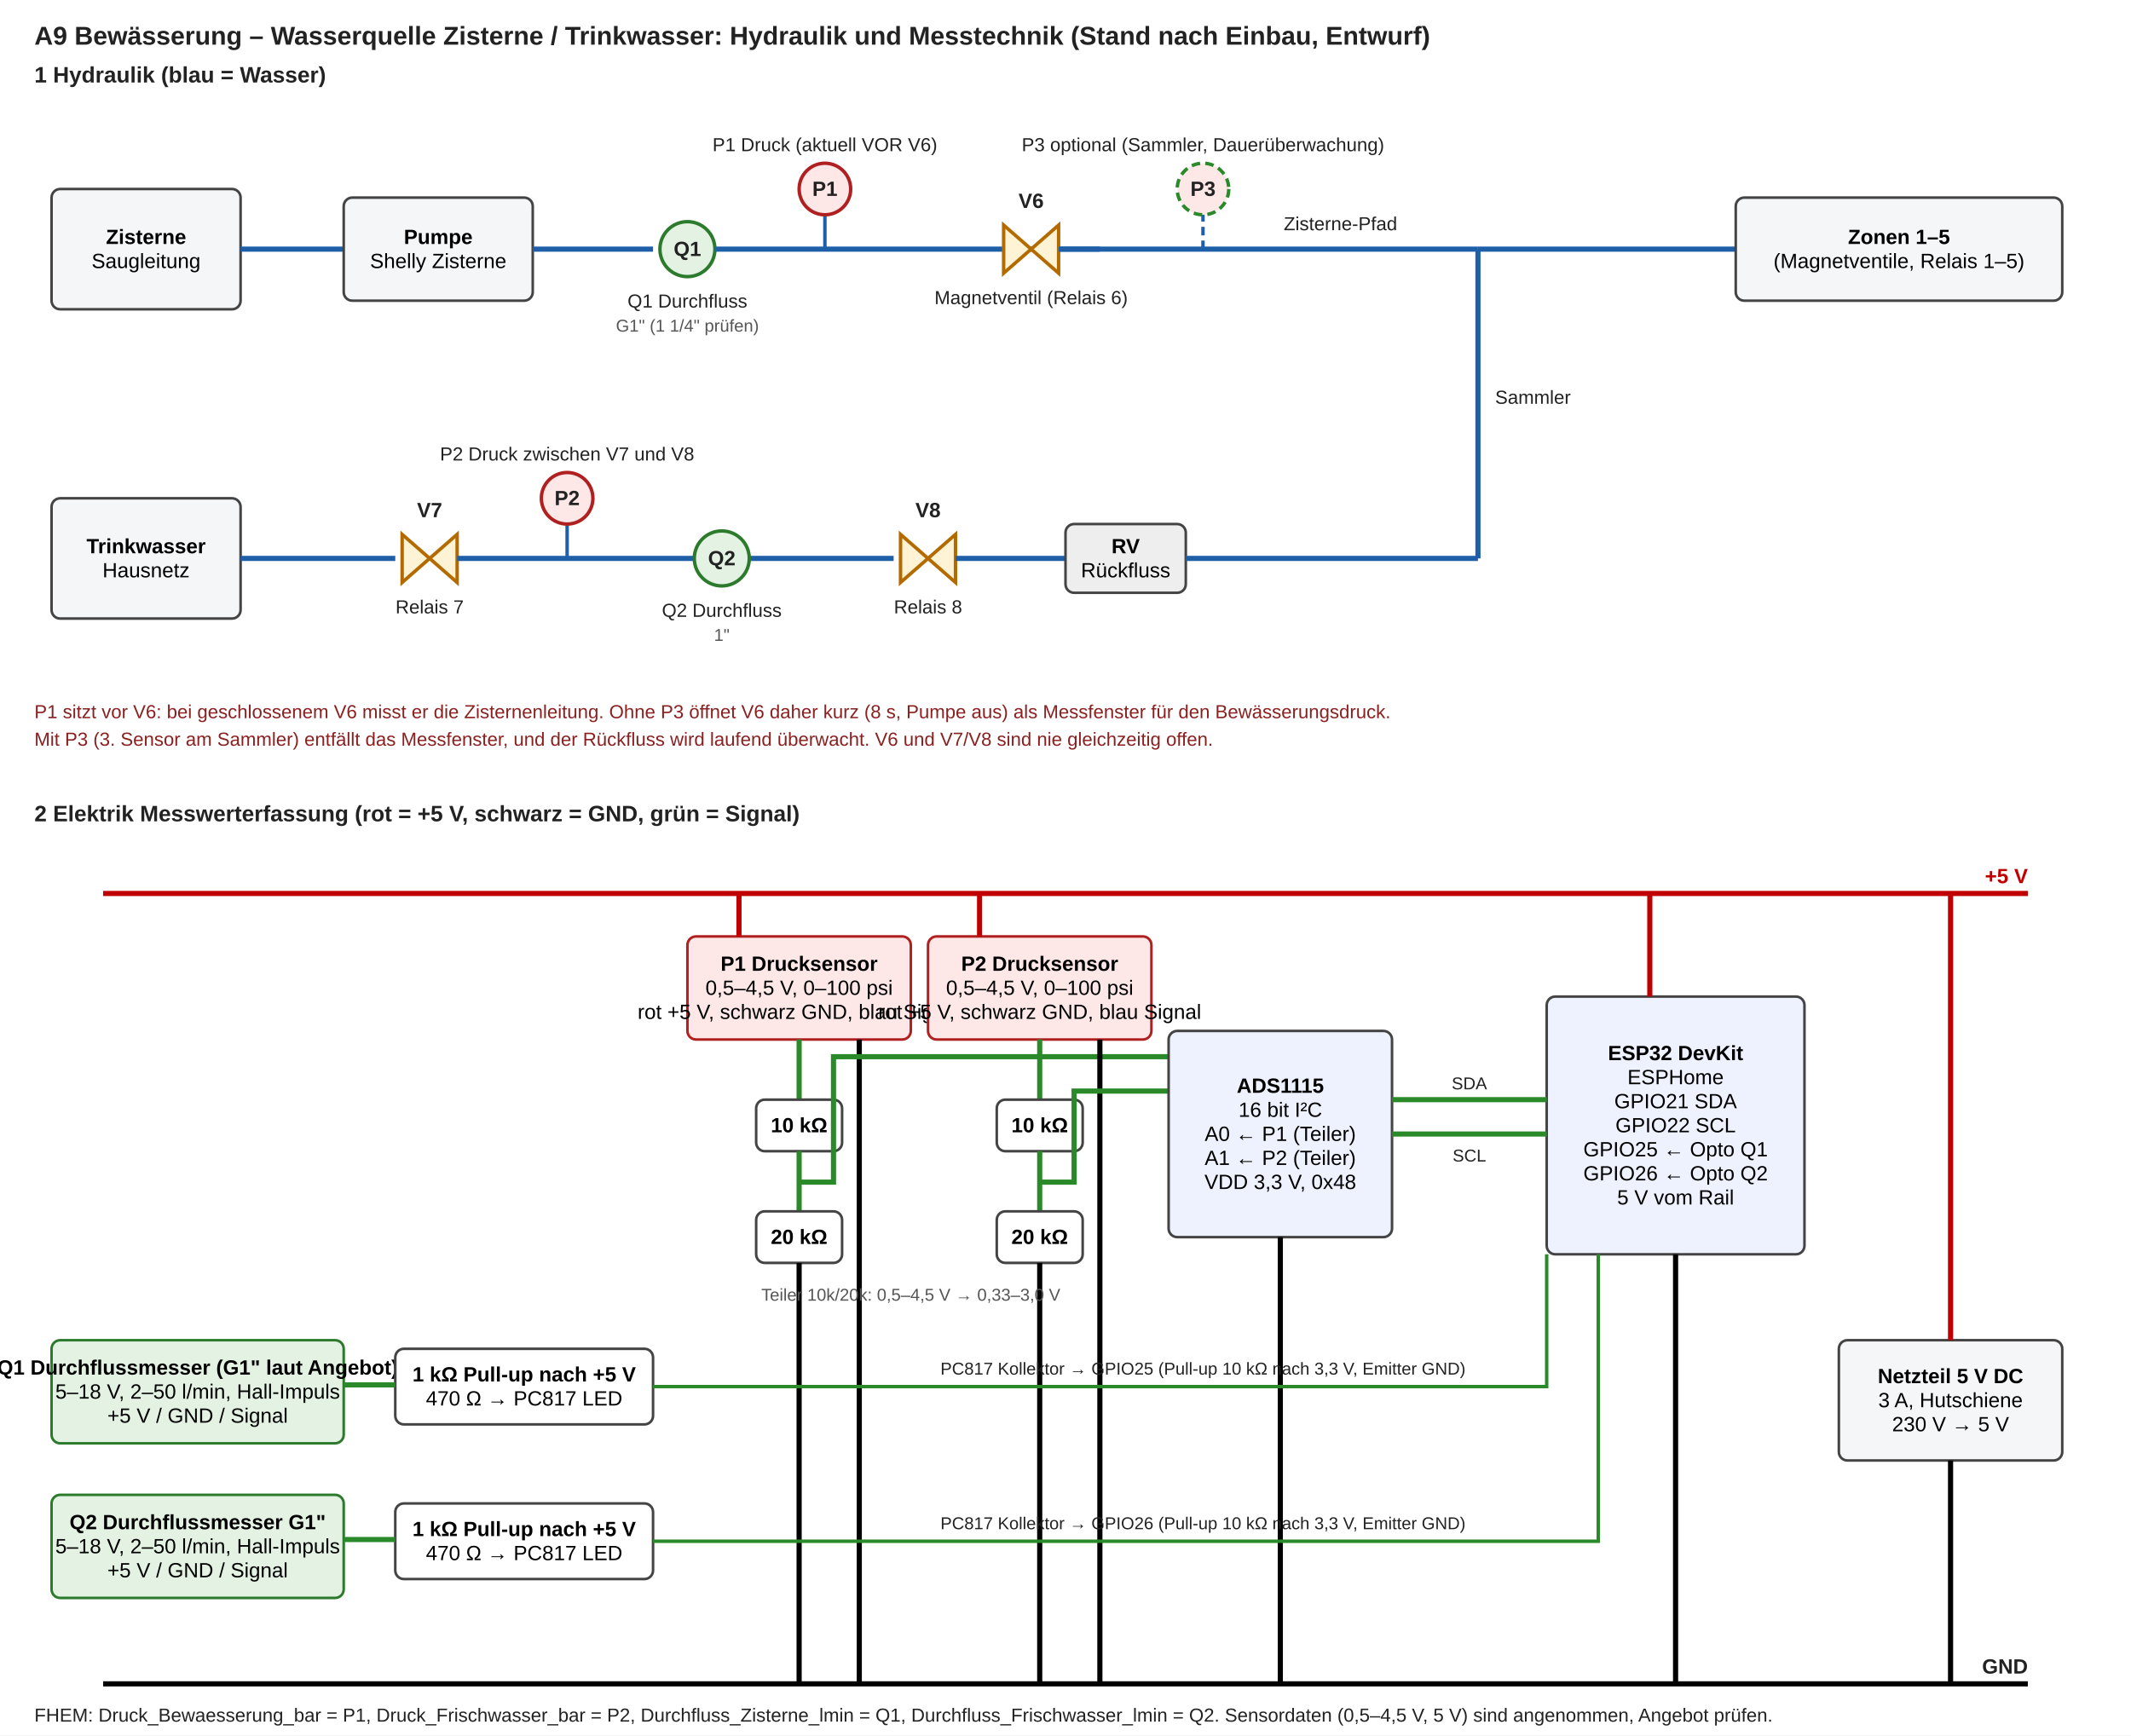
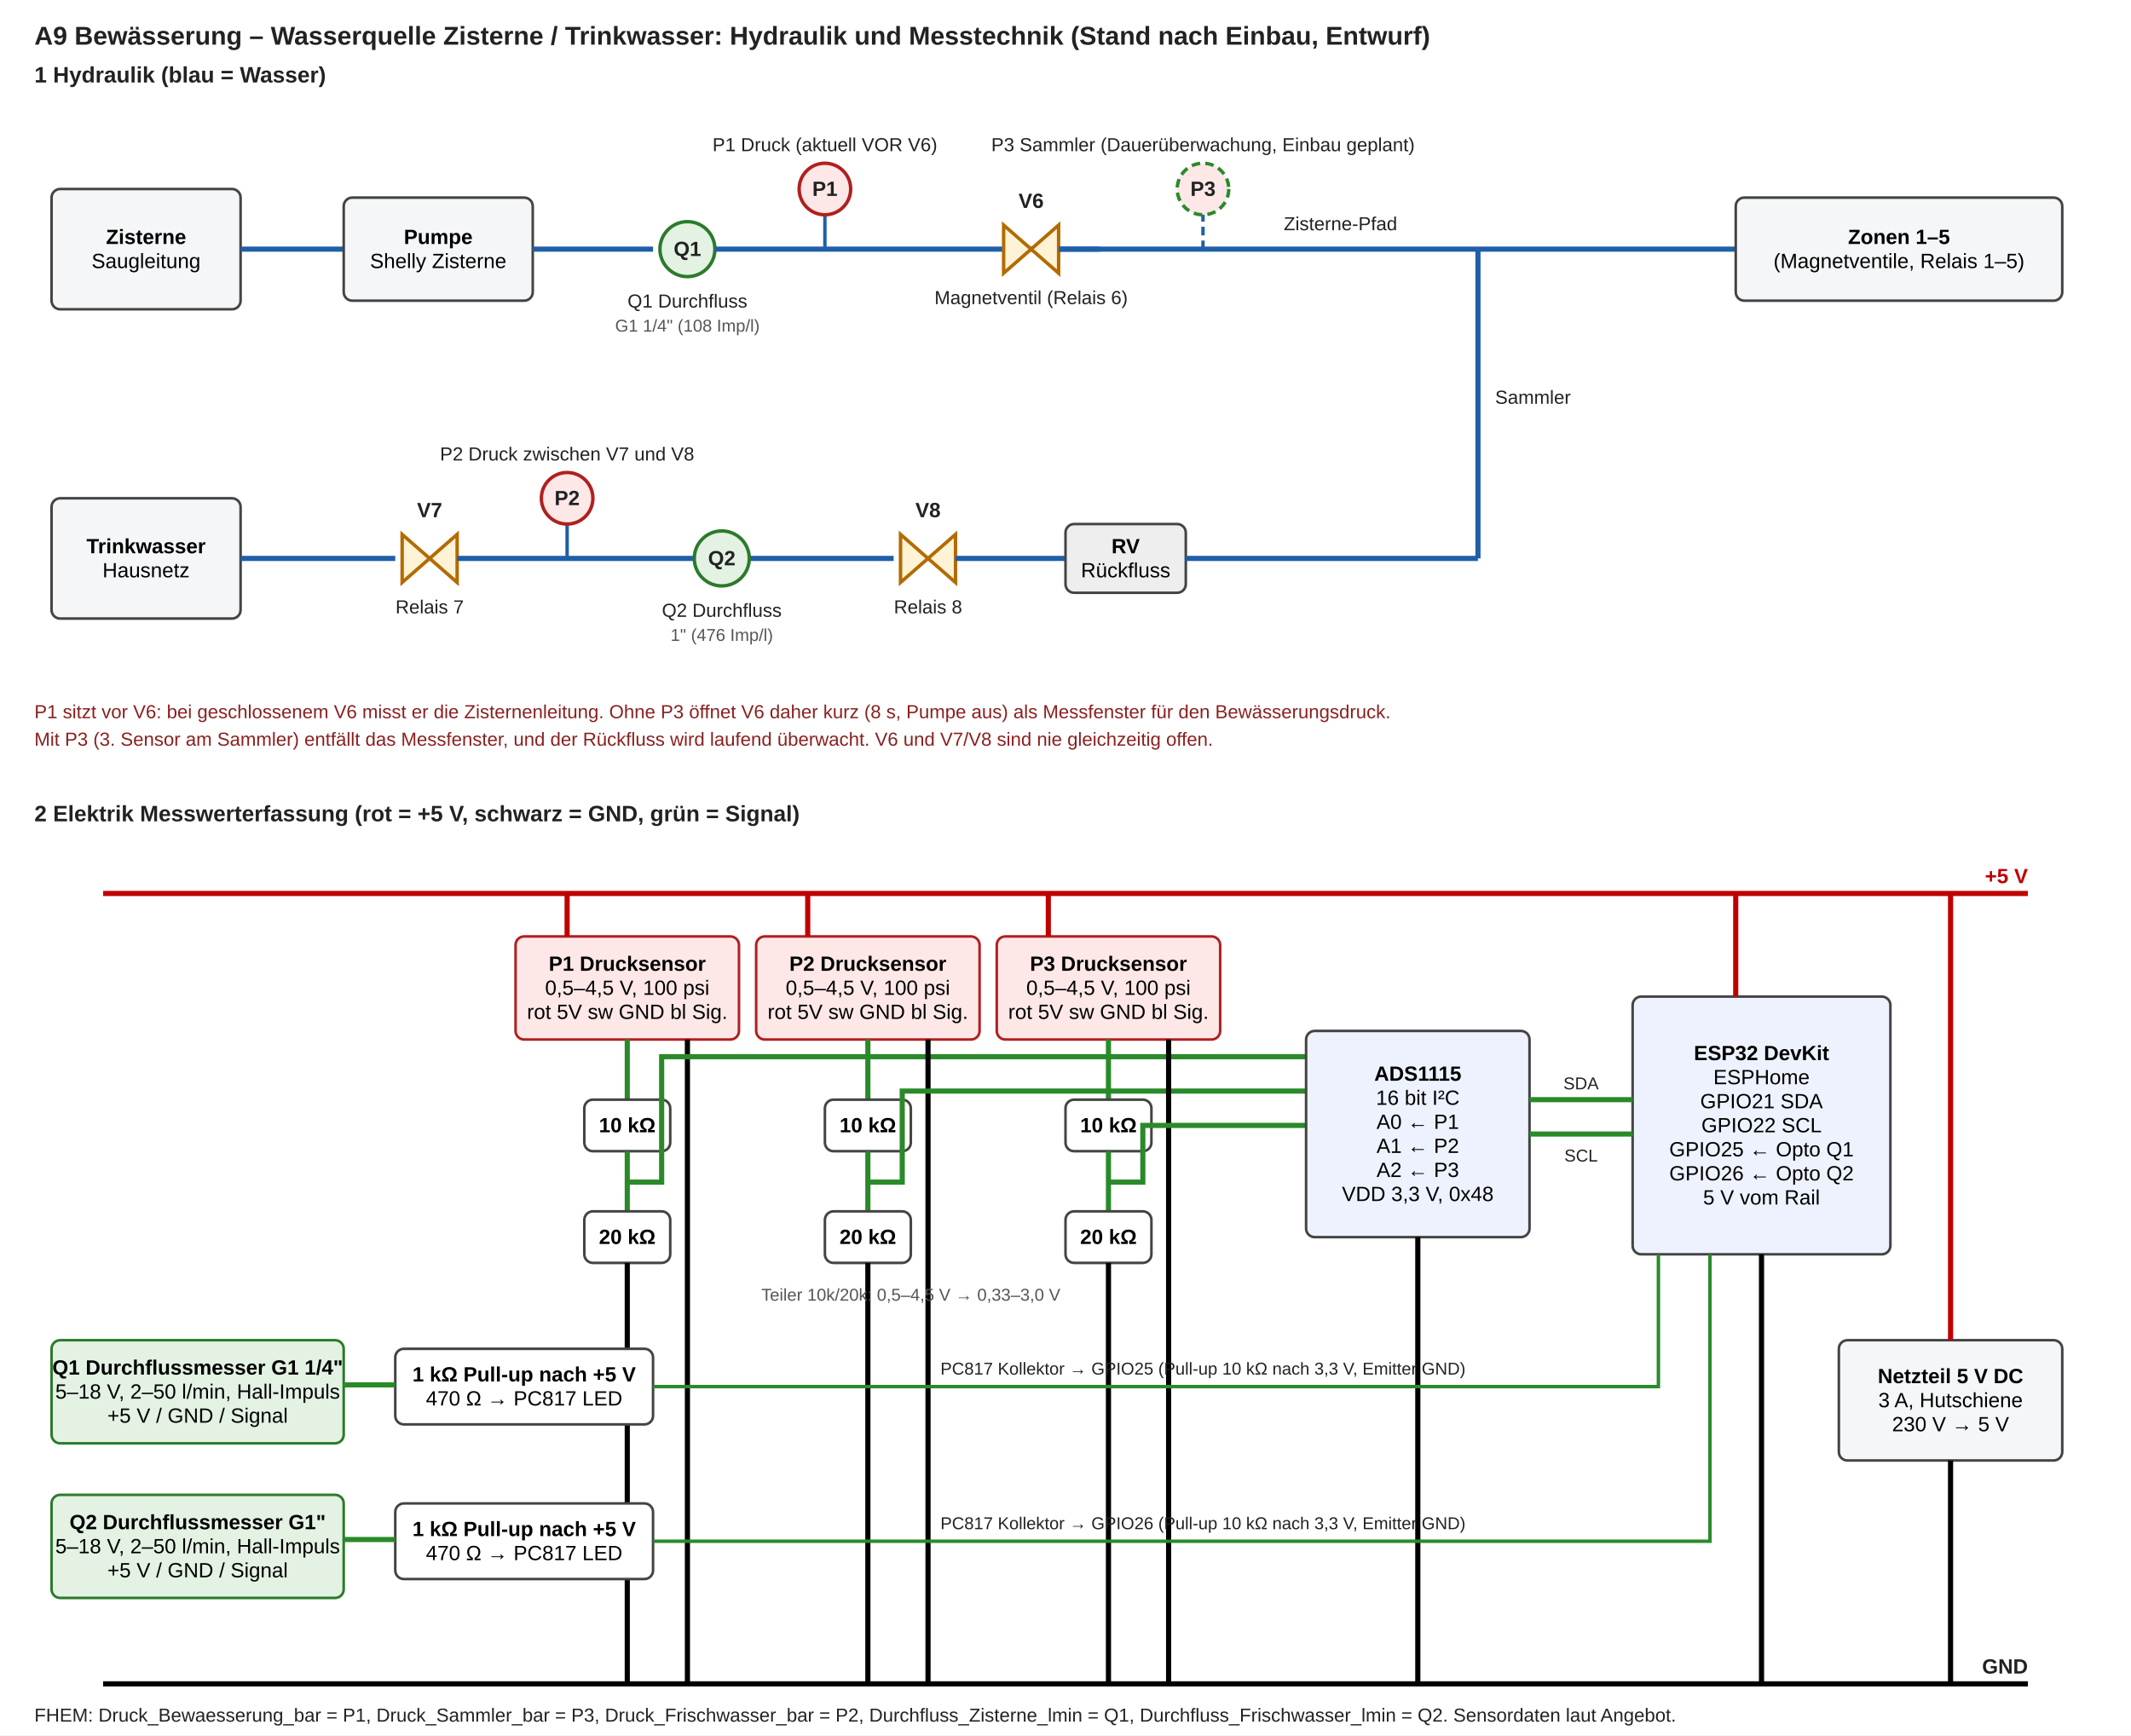
<svg xmlns="http://www.w3.org/2000/svg" viewBox="0 0 1240 1010" width="1240" height="1010" font-family="Arial, Helvetica, sans-serif" font-size="12">
  <rect width="1240" height="1010" fill="#ffffff" />
  <text x="20" y="26" text-anchor="start" fill="#222" font-size="15" font-weight="bold">A9 Bewässerung – Wasserquelle Zisterne / Trinkwasser: Hydraulik und Messtechnik (Stand nach Einbau, Entwurf)</text>
  <text x="20" y="48" text-anchor="start" fill="#222" font-size="13" font-weight="bold">1  Hydraulik (blau = Wasser)</text>
  <rect x="30" y="110" width="110" height="70" rx="5" fill="#f4f6f8" stroke="#444" stroke-width="1.5" />
  <text x="85.0" y="142.0" text-anchor="middle" font-weight="bold">Zisterne</text>
  <text x="85.0" y="156.0" text-anchor="middle" font-weight="normal">Saugleitung</text>
  <polyline points="140,145 200,145" fill="none" stroke="#1f5fa8" stroke-width="3" />
  <rect x="200" y="115" width="110" height="60" rx="5" fill="#f4f6f8" stroke="#444" stroke-width="1.5" />
  <text x="255.0" y="142.0" text-anchor="middle" font-weight="bold">Pumpe</text>
  <text x="255.0" y="156.0" text-anchor="middle" font-weight="normal">Shelly Zisterne</text>
  <polyline points="310,145 380,145" fill="none" stroke="#1f5fa8" stroke-width="3" />
  <circle cx="400" cy="145" r="16" fill="#e3f2e3" stroke="#2c7a2c" stroke-width="2" />
  <text x="400" y="149" text-anchor="middle" fill="#222" font-size="12" font-weight="bold">Q1</text>
  <text x="400" y="179" text-anchor="middle" fill="#222" font-size="11" font-weight="normal">Q1 Durchfluss</text>
-   <text x="400" y="193" text-anchor="middle" fill="#555" font-size="10" font-weight="normal">G1" (1 1/4" prüfen)</text>
+   <text x="400" y="193" text-anchor="middle" fill="#555" font-size="10" font-weight="normal">G1 1/4" (108 Imp/l)</text>
  <polyline points="416,145 640,145" fill="none" stroke="#1f5fa8" stroke-width="3" />
  <line x1="480" y1="145" x2="480" y2="110" stroke="#1f5fa8" stroke-width="2" />
  <circle cx="480" cy="110" r="15" fill="#fde7e7" stroke="#b02020" stroke-width="2" />
  <text x="480" y="114" text-anchor="middle" fill="#222" font-size="12" font-weight="bold">P1</text>
  <text x="480" y="88" text-anchor="middle" fill="#222" font-size="11" font-weight="normal">P1 Druck (aktuell VOR V6)</text>
  <polygon points="584,131 584,159 616,131 616,159" fill="#fff3d6" stroke="#b36b00" stroke-width="2" />
  <text x="600" y="121" text-anchor="middle" fill="#222" font-size="12" font-weight="bold">V6</text>
  <text x="600" y="177" text-anchor="middle" fill="#222" font-size="11" font-weight="normal">Magnetventil (Relais 6)</text>
  <polyline points="616,145 860,145" fill="none" stroke="#1f5fa8" stroke-width="3" />
  <line x1="700" y1="145" x2="700" y2="110" stroke="#1f5fa8" stroke-width="2" stroke-dasharray="5,3" />
  <circle cx="700" cy="110" r="15" fill="#fde7e7" stroke="#2a8a2a" stroke-width="2" stroke-dasharray="5,3" />
  <text x="700" y="114" text-anchor="middle" fill="#222" font-size="12" font-weight="bold">P3</text>
-   <text x="700" y="88" text-anchor="middle" fill="#222" font-size="11" font-weight="normal">P3 optional (Sammler, Dauerüberwachung)</text>
+   <text x="700" y="88" text-anchor="middle" fill="#222" font-size="11" font-weight="normal">P3 Sammler (Dauerüberwachung, Einbau geplant)</text>
  <text x="780" y="134" text-anchor="middle" fill="#222" font-size="11" font-weight="normal">Zisterne-Pfad</text>
  <rect x="30" y="290" width="110" height="70" rx="5" fill="#f4f6f8" stroke="#444" stroke-width="1.5" />
  <text x="85.0" y="322.0" text-anchor="middle" font-weight="bold">Trinkwasser</text>
  <text x="85.0" y="336.0" text-anchor="middle" font-weight="normal">Hausnetz</text>
  <polyline points="140,325 230,325" fill="none" stroke="#1f5fa8" stroke-width="3" />
  <polygon points="234,311 234,339 266,311 266,339" fill="#fff3d6" stroke="#b36b00" stroke-width="2" />
  <text x="250" y="301" text-anchor="middle" fill="#222" font-size="12" font-weight="bold">V7</text>
  <text x="250" y="357" text-anchor="middle" fill="#222" font-size="11" font-weight="normal">Relais 7</text>
  <polyline points="266,325 520,325" fill="none" stroke="#1f5fa8" stroke-width="3" />
  <line x1="330" y1="325" x2="330" y2="290" stroke="#1f5fa8" stroke-width="2" />
  <circle cx="330" cy="290" r="15" fill="#fde7e7" stroke="#b02020" stroke-width="2" />
  <text x="330" y="294" text-anchor="middle" fill="#222" font-size="12" font-weight="bold">P2</text>
  <text x="330" y="268" text-anchor="middle" fill="#222" font-size="11" font-weight="normal">P2 Druck zwischen V7 und V8</text>
  <circle cx="420" cy="325" r="16" fill="#e3f2e3" stroke="#2c7a2c" stroke-width="2" />
  <text x="420" y="329" text-anchor="middle" fill="#222" font-size="12" font-weight="bold">Q2</text>
  <text x="420" y="359" text-anchor="middle" fill="#222" font-size="11" font-weight="normal">Q2 Durchfluss</text>
-   <text x="420" y="373" text-anchor="middle" fill="#555" font-size="10" font-weight="normal">1"</text>
+   <text x="420" y="373" text-anchor="middle" fill="#555" font-size="10" font-weight="normal">1" (476 Imp/l)</text>
  <polygon points="524,311 524,339 556,311 556,339" fill="#fff3d6" stroke="#b36b00" stroke-width="2" />
  <text x="540" y="301" text-anchor="middle" fill="#222" font-size="12" font-weight="bold">V8</text>
  <text x="540" y="357" text-anchor="middle" fill="#222" font-size="11" font-weight="normal">Relais 8</text>
  <polyline points="556,325 620,325" fill="none" stroke="#1f5fa8" stroke-width="3" />
  <rect x="620" y="305" width="70" height="40" rx="5" fill="#eee" stroke="#444" stroke-width="1.5" />
  <text x="655.0" y="322.0" text-anchor="middle" font-weight="bold">RV</text>
  <text x="655.0" y="336.0" text-anchor="middle" font-weight="normal">Rückfluss</text>
  <polyline points="690,325 860,325" fill="none" stroke="#1f5fa8" stroke-width="3" />
  <polyline points="860,325 860,145" fill="none" stroke="#1f5fa8" stroke-width="3" />
  <text x="870" y="235" text-anchor="start" fill="#222" font-size="11" font-weight="normal">Sammler</text>
  <polyline points="860,145 1010,145" fill="none" stroke="#1f5fa8" stroke-width="3" />
  <rect x="1010" y="115" width="190" height="60" rx="5" fill="#f4f6f8" stroke="#444" stroke-width="1.5" />
  <text x="1105.0" y="142.0" text-anchor="middle" font-weight="bold">Zonen 1–5</text>
  <text x="1105.0" y="156.0" text-anchor="middle" font-weight="normal">(Magnetventile, Relais 1–5)</text>
  <text x="20" y="418" text-anchor="start" fill="#8a2020" font-size="11" font-weight="normal">P1 sitzt vor V6: bei geschlossenem V6 misst er die Zisternenleitung. Ohne P3 öffnet V6 daher kurz (8 s, Pumpe aus) als Messfenster für den Bewässerungsdruck.</text>
  <text x="20" y="434" text-anchor="start" fill="#8a2020" font-size="11" font-weight="normal">Mit P3 (3. Sensor am Sammler) entfällt das Messfenster, und der Rückfluss wird laufend überwacht. V6 und V7/V8 sind nie gleichzeitig offen.</text>
  <text x="20" y="478" text-anchor="start" fill="#222" font-size="13" font-weight="bold">2  Elektrik Messwerterfassung (rot = +5 V, schwarz = GND, grün = Signal)</text>
  <polyline points="60,520 1180,520" fill="none" stroke="#c00000" stroke-width="3" />
  <text x="1180" y="514" text-anchor="end" fill="#c00000" font-size="12" font-weight="bold">+5 V</text>
  <polyline points="60,980 1180,980" fill="none" stroke="#000" stroke-width="3" />
  <text x="1180" y="974" text-anchor="end" fill="#222" font-size="12" font-weight="bold">GND</text>
  <rect x="1070" y="780" width="130" height="70" rx="5" fill="#f4f6f8" stroke="#444" stroke-width="1.5" />
  <text x="1135.0" y="805.0" text-anchor="middle" font-weight="bold">Netzteil 5 V DC</text>
  <text x="1135.0" y="819.0" text-anchor="middle" font-weight="normal">3 A, Hutschiene</text>
  <text x="1135.0" y="833.0" text-anchor="middle" font-weight="normal">230 V → 5 V</text>
  <polyline points="1135,520 1135,780" fill="none" stroke="#c00000" stroke-width="3" />
  <polyline points="1135,850 1135,980" fill="none" stroke="#000" stroke-width="3" />
-   <rect x="400" y="545" width="130" height="60" rx="5" fill="#fde7e7" stroke="#b02020" stroke-width="1.5" />
-   <text x="465.0" y="565.0" text-anchor="middle" font-weight="bold">P1 Drucksensor</text>
-   <text x="465.0" y="579.0" text-anchor="middle" font-weight="normal">0,5–4,5 V, 0–100 psi</text>
-   <text x="465.0" y="593.0" text-anchor="middle" font-weight="normal">rot +5 V, schwarz GND, blau Signal</text>
-   <polyline points="430,520 430,545" fill="none" stroke="#c00000" stroke-width="3" />
-   <polyline points="500,605 500,980" fill="none" stroke="#000" stroke-width="3" />
-   <polyline points="465,605 465,640" fill="none" stroke="#2a8a2a" stroke-width="3" />
-   <rect x="440" y="640" width="50" height="30" rx="5" fill="#fff" stroke="#444" stroke-width="1.5" />
-   <text x="465.0" y="659.0" text-anchor="middle" font-weight="bold">10 kΩ</text>
-   <polyline points="465,670 465,705" fill="none" stroke="#2a8a2a" stroke-width="3" />
-   <rect x="440" y="705" width="50" height="30" rx="5" fill="#fff" stroke="#444" stroke-width="1.5" />
-   <text x="465.0" y="724.0" text-anchor="middle" font-weight="bold">20 kΩ</text>
-   <polyline points="465,735 465,980" fill="none" stroke="#000" stroke-width="3" />
-   <polyline points="465,688 465,688" fill="none" stroke="#2a8a2a" stroke-width="3" />
-   <polyline points="465,688 485,688 485,615 680,615" fill="none" stroke="#2a8a2a" stroke-width="3" />
-   <rect x="540" y="545" width="130" height="60" rx="5" fill="#fde7e7" stroke="#b02020" stroke-width="1.5" />
-   <text x="605.0" y="565.0" text-anchor="middle" font-weight="bold">P2 Drucksensor</text>
-   <text x="605.0" y="579.0" text-anchor="middle" font-weight="normal">0,5–4,5 V, 0–100 psi</text>
-   <text x="605.0" y="593.0" text-anchor="middle" font-weight="normal">rot +5 V, schwarz GND, blau Signal</text>
-   <polyline points="570,520 570,545" fill="none" stroke="#c00000" stroke-width="3" />
-   <polyline points="640,605 640,980" fill="none" stroke="#000" stroke-width="3" />
-   <polyline points="605,605 605,640" fill="none" stroke="#2a8a2a" stroke-width="3" />
-   <rect x="580" y="640" width="50" height="30" rx="5" fill="#fff" stroke="#444" stroke-width="1.5" />
-   <text x="605.0" y="659.0" text-anchor="middle" font-weight="bold">10 kΩ</text>
-   <polyline points="605,670 605,705" fill="none" stroke="#2a8a2a" stroke-width="3" />
-   <rect x="580" y="705" width="50" height="30" rx="5" fill="#fff" stroke="#444" stroke-width="1.5" />
-   <text x="605.0" y="724.0" text-anchor="middle" font-weight="bold">20 kΩ</text>
-   <polyline points="605,735 605,980" fill="none" stroke="#000" stroke-width="3" />
-   <polyline points="605,688 605,688" fill="none" stroke="#2a8a2a" stroke-width="3" />
-   <polyline points="605,688 625,688 625,635 680,635" fill="none" stroke="#2a8a2a" stroke-width="3" />
+   <rect x="300" y="545" width="130" height="60" rx="5" fill="#fde7e7" stroke="#b02020" stroke-width="1.5" />
+   <text x="365.0" y="565.0" text-anchor="middle" font-weight="bold">P1 Drucksensor</text>
+   <text x="365.0" y="579.0" text-anchor="middle" font-weight="normal">0,5–4,5 V, 100 psi</text>
+   <text x="365.0" y="593.0" text-anchor="middle" font-weight="normal">rot 5V sw GND bl Sig.</text>
+   <polyline points="330,520 330,545" fill="none" stroke="#c00000" stroke-width="3" />
+   <polyline points="400,605 400,980" fill="none" stroke="#000" stroke-width="3" />
+   <polyline points="365,605 365,640" fill="none" stroke="#2a8a2a" stroke-width="3" />
+   <rect x="340" y="640" width="50" height="30" rx="5" fill="#fff" stroke="#444" stroke-width="1.5" />
+   <text x="365.0" y="659.0" text-anchor="middle" font-weight="bold">10 kΩ</text>
+   <polyline points="365,670 365,705" fill="none" stroke="#2a8a2a" stroke-width="3" />
+   <rect x="340" y="705" width="50" height="30" rx="5" fill="#fff" stroke="#444" stroke-width="1.5" />
+   <text x="365.0" y="724.0" text-anchor="middle" font-weight="bold">20 kΩ</text>
+   <polyline points="365,735 365,980" fill="none" stroke="#000" stroke-width="3" />
+   <polyline points="365,688 365,688" fill="none" stroke="#2a8a2a" stroke-width="3" />
+   <polyline points="365,688 385,688 385,615 760,615" fill="none" stroke="#2a8a2a" stroke-width="3" />
+   <rect x="440" y="545" width="130" height="60" rx="5" fill="#fde7e7" stroke="#b02020" stroke-width="1.5" />
+   <text x="505.0" y="565.0" text-anchor="middle" font-weight="bold">P2 Drucksensor</text>
+   <text x="505.0" y="579.0" text-anchor="middle" font-weight="normal">0,5–4,5 V, 100 psi</text>
+   <text x="505.0" y="593.0" text-anchor="middle" font-weight="normal">rot 5V sw GND bl Sig.</text>
+   <polyline points="470,520 470,545" fill="none" stroke="#c00000" stroke-width="3" />
+   <polyline points="540,605 540,980" fill="none" stroke="#000" stroke-width="3" />
+   <polyline points="505,605 505,640" fill="none" stroke="#2a8a2a" stroke-width="3" />
+   <rect x="480" y="640" width="50" height="30" rx="5" fill="#fff" stroke="#444" stroke-width="1.5" />
+   <text x="505.0" y="659.0" text-anchor="middle" font-weight="bold">10 kΩ</text>
+   <polyline points="505,670 505,705" fill="none" stroke="#2a8a2a" stroke-width="3" />
+   <rect x="480" y="705" width="50" height="30" rx="5" fill="#fff" stroke="#444" stroke-width="1.5" />
+   <text x="505.0" y="724.0" text-anchor="middle" font-weight="bold">20 kΩ</text>
+   <polyline points="505,735 505,980" fill="none" stroke="#000" stroke-width="3" />
+   <polyline points="505,688 505,688" fill="none" stroke="#2a8a2a" stroke-width="3" />
+   <polyline points="505,688 525,688 525,635 760,635" fill="none" stroke="#2a8a2a" stroke-width="3" />
+   <rect x="580" y="545" width="130" height="60" rx="5" fill="#fde7e7" stroke="#b02020" stroke-width="1.5" />
+   <text x="645.0" y="565.0" text-anchor="middle" font-weight="bold">P3 Drucksensor</text>
+   <text x="645.0" y="579.0" text-anchor="middle" font-weight="normal">0,5–4,5 V, 100 psi</text>
+   <text x="645.0" y="593.0" text-anchor="middle" font-weight="normal">rot 5V sw GND bl Sig.</text>
+   <polyline points="610,520 610,545" fill="none" stroke="#c00000" stroke-width="3" />
+   <polyline points="680,605 680,980" fill="none" stroke="#000" stroke-width="3" />
+   <polyline points="645,605 645,640" fill="none" stroke="#2a8a2a" stroke-width="3" />
+   <rect x="620" y="640" width="50" height="30" rx="5" fill="#fff" stroke="#444" stroke-width="1.5" />
+   <text x="645.0" y="659.0" text-anchor="middle" font-weight="bold">10 kΩ</text>
+   <polyline points="645,670 645,705" fill="none" stroke="#2a8a2a" stroke-width="3" />
+   <rect x="620" y="705" width="50" height="30" rx="5" fill="#fff" stroke="#444" stroke-width="1.5" />
+   <text x="645.0" y="724.0" text-anchor="middle" font-weight="bold">20 kΩ</text>
+   <polyline points="645,735 645,980" fill="none" stroke="#000" stroke-width="3" />
+   <polyline points="645,688 645,688" fill="none" stroke="#2a8a2a" stroke-width="3" />
+   <polyline points="645,688 665,688 665,655 760,655" fill="none" stroke="#2a8a2a" stroke-width="3" />
  <text x="530" y="757" text-anchor="middle" fill="#555" font-size="10" font-weight="normal">Teiler 10k/20k: 0,5–4,5 V → 0,33–3,0 V</text>
-   <rect x="680" y="600" width="130" height="120" rx="5" fill="#eef2ff" stroke="#444" stroke-width="1.5" />
-   <text x="745.0" y="636.0" text-anchor="middle" font-weight="bold">ADS1115</text>
-   <text x="745.0" y="650.0" text-anchor="middle" font-weight="normal">16 bit I²C</text>
-   <text x="745.0" y="664.0" text-anchor="middle" font-weight="normal">A0 ← P1 (Teiler)</text>
-   <text x="745.0" y="678.0" text-anchor="middle" font-weight="normal">A1 ← P2 (Teiler)</text>
-   <text x="745.0" y="692.0" text-anchor="middle" font-weight="normal">VDD 3,3 V, 0x48</text>
-   <rect x="900" y="580" width="150" height="150" rx="5" fill="#eef2ff" stroke="#444" stroke-width="1.5" />
-   <text x="975.0" y="617.0" text-anchor="middle" font-weight="bold">ESP32 DevKit</text>
-   <text x="975.0" y="631.0" text-anchor="middle" font-weight="normal">ESPHome</text>
-   <text x="975.0" y="645.0" text-anchor="middle" font-weight="normal">GPIO21 SDA</text>
-   <text x="975.0" y="659.0" text-anchor="middle" font-weight="normal">GPIO22 SCL</text>
-   <text x="975.0" y="673.0" text-anchor="middle" font-weight="normal">GPIO25 ← Opto Q1</text>
-   <text x="975.0" y="687.0" text-anchor="middle" font-weight="normal">GPIO26 ← Opto Q2</text>
-   <text x="975.0" y="701.0" text-anchor="middle" font-weight="normal">5 V vom Rail</text>
-   <polyline points="810,640 900,640" fill="none" stroke="#2a8a2a" stroke-width="3" />
-   <text x="855" y="634" text-anchor="middle" fill="#222" font-size="10" font-weight="normal">SDA</text>
-   <polyline points="810,660 900,660" fill="none" stroke="#2a8a2a" stroke-width="3" />
-   <text x="855" y="676" text-anchor="middle" fill="#222" font-size="10" font-weight="normal">SCL</text>
-   <polyline points="960,520 960,580" fill="none" stroke="#c00000" stroke-width="3" />
-   <polyline points="975,730 975,980" fill="none" stroke="#000" stroke-width="3" />
-   <polyline points="745,720 745,980" fill="none" stroke="#000" stroke-width="3" />
+   <rect x="760" y="600" width="130" height="120" rx="5" fill="#eef2ff" stroke="#444" stroke-width="1.5" />
+   <text x="825.0" y="629.0" text-anchor="middle" font-weight="bold">ADS1115</text>
+   <text x="825.0" y="643.0" text-anchor="middle" font-weight="normal">16 bit I²C</text>
+   <text x="825.0" y="657.0" text-anchor="middle" font-weight="normal">A0 ← P1</text>
+   <text x="825.0" y="671.0" text-anchor="middle" font-weight="normal">A1 ← P2</text>
+   <text x="825.0" y="685.0" text-anchor="middle" font-weight="normal">A2 ← P3</text>
+   <text x="825.0" y="699.0" text-anchor="middle" font-weight="normal">VDD 3,3 V, 0x48</text>
+   <rect x="950" y="580" width="150" height="150" rx="5" fill="#eef2ff" stroke="#444" stroke-width="1.5" />
+   <text x="1025.0" y="617.0" text-anchor="middle" font-weight="bold">ESP32 DevKit</text>
+   <text x="1025.0" y="631.0" text-anchor="middle" font-weight="normal">ESPHome</text>
+   <text x="1025.0" y="645.0" text-anchor="middle" font-weight="normal">GPIO21 SDA</text>
+   <text x="1025.0" y="659.0" text-anchor="middle" font-weight="normal">GPIO22 SCL</text>
+   <text x="1025.0" y="673.0" text-anchor="middle" font-weight="normal">GPIO25 ← Opto Q1</text>
+   <text x="1025.0" y="687.0" text-anchor="middle" font-weight="normal">GPIO26 ← Opto Q2</text>
+   <text x="1025.0" y="701.0" text-anchor="middle" font-weight="normal">5 V vom Rail</text>
+   <polyline points="890,640 950,640" fill="none" stroke="#2a8a2a" stroke-width="3" />
+   <text x="920" y="634" text-anchor="middle" fill="#222" font-size="10" font-weight="normal">SDA</text>
+   <polyline points="890,660 950,660" fill="none" stroke="#2a8a2a" stroke-width="3" />
+   <text x="920" y="676" text-anchor="middle" fill="#222" font-size="10" font-weight="normal">SCL</text>
+   <polyline points="1010,520 1010,580" fill="none" stroke="#c00000" stroke-width="3" />
+   <polyline points="1025,730 1025,980" fill="none" stroke="#000" stroke-width="3" />
+   <polyline points="825,720 825,980" fill="none" stroke="#000" stroke-width="3" />
  <rect x="30" y="780" width="170" height="60" rx="5" fill="#e3f2e3" stroke="#2c7a2c" stroke-width="1.5" />
-   <text x="115.0" y="800.0" text-anchor="middle" font-weight="bold">Q1 Durchflussmesser (G1" laut Angebot)</text>
+   <text x="115.0" y="800.0" text-anchor="middle" font-weight="bold">Q1 Durchflussmesser G1 1/4"</text>
  <text x="115.0" y="814.0" text-anchor="middle" font-weight="normal">5–18 V, 2–50 l/min, Hall-Impuls</text>
  <text x="115.0" y="828.0" text-anchor="middle" font-weight="normal">+5 V / GND / Signal</text>
  <rect x="30" y="870" width="170" height="60" rx="5" fill="#e3f2e3" stroke="#2c7a2c" stroke-width="1.5" />
  <text x="115.0" y="890.0" text-anchor="middle" font-weight="bold">Q2 Durchflussmesser G1"</text>
  <text x="115.0" y="904.0" text-anchor="middle" font-weight="normal">5–18 V, 2–50 l/min, Hall-Impuls</text>
  <text x="115.0" y="918.0" text-anchor="middle" font-weight="normal">+5 V / GND / Signal</text>
  <rect x="230" y="785" width="150" height="44" rx="5" fill="#fff" stroke="#444" stroke-width="1.5" />
  <text x="305.0" y="804.0" text-anchor="middle" font-weight="bold">1 kΩ Pull-up nach +5 V</text>
  <text x="305.0" y="818.0" text-anchor="middle" font-weight="normal">470 Ω → PC817 LED</text>
  <rect x="230" y="875" width="150" height="44" rx="5" fill="#fff" stroke="#444" stroke-width="1.5" />
  <text x="305.0" y="894.0" text-anchor="middle" font-weight="bold">1 kΩ Pull-up nach +5 V</text>
  <text x="305.0" y="908.0" text-anchor="middle" font-weight="normal">470 Ω → PC817 LED</text>
  <polyline points="200,806 230,806" fill="none" stroke="#2a8a2a" stroke-width="3" />
  <polyline points="200,896 230,896" fill="none" stroke="#2a8a2a" stroke-width="3" />
-   <polyline points="380,807 900,807 900,730" fill="none" stroke="#2a8a2a" stroke-width="2" />
-   <polyline points="380,897 930,897 930,730" fill="none" stroke="#2a8a2a" stroke-width="2" />
+   <polyline points="380,807 965,807 965,730" fill="none" stroke="#2a8a2a" stroke-width="2" />
+   <polyline points="380,897 995,897 995,730" fill="none" stroke="#2a8a2a" stroke-width="2" />
  <text x="700" y="800" text-anchor="middle" fill="#222" font-size="10" font-weight="normal">PC817 Kollektor → GPIO25 (Pull-up 10 kΩ nach 3,3 V, Emitter GND)</text>
  <text x="700" y="890" text-anchor="middle" fill="#222" font-size="10" font-weight="normal">PC817 Kollektor → GPIO26 (Pull-up 10 kΩ nach 3,3 V, Emitter GND)</text>
-   <text x="20" y="1002" text-anchor="start" fill="#222" font-size="11" font-weight="normal">FHEM: Druck_Bewaesserung_bar = P1, Druck_Frischwasser_bar = P2, Durchfluss_Zisterne_lmin = Q1, Durchfluss_Frischwasser_lmin = Q2. Sensordaten (0,5–4,5 V, 5 V) sind angenommen, Angebot prüfen.</text>
+   <text x="20" y="1002" text-anchor="start" fill="#222" font-size="11" font-weight="normal">FHEM: Druck_Bewaesserung_bar = P1, Druck_Sammler_bar = P3, Druck_Frischwasser_bar = P2, Durchfluss_Zisterne_lmin = Q1, Durchfluss_Frischwasser_lmin = Q2. Sensordaten laut Angebot.</text>
</svg>
